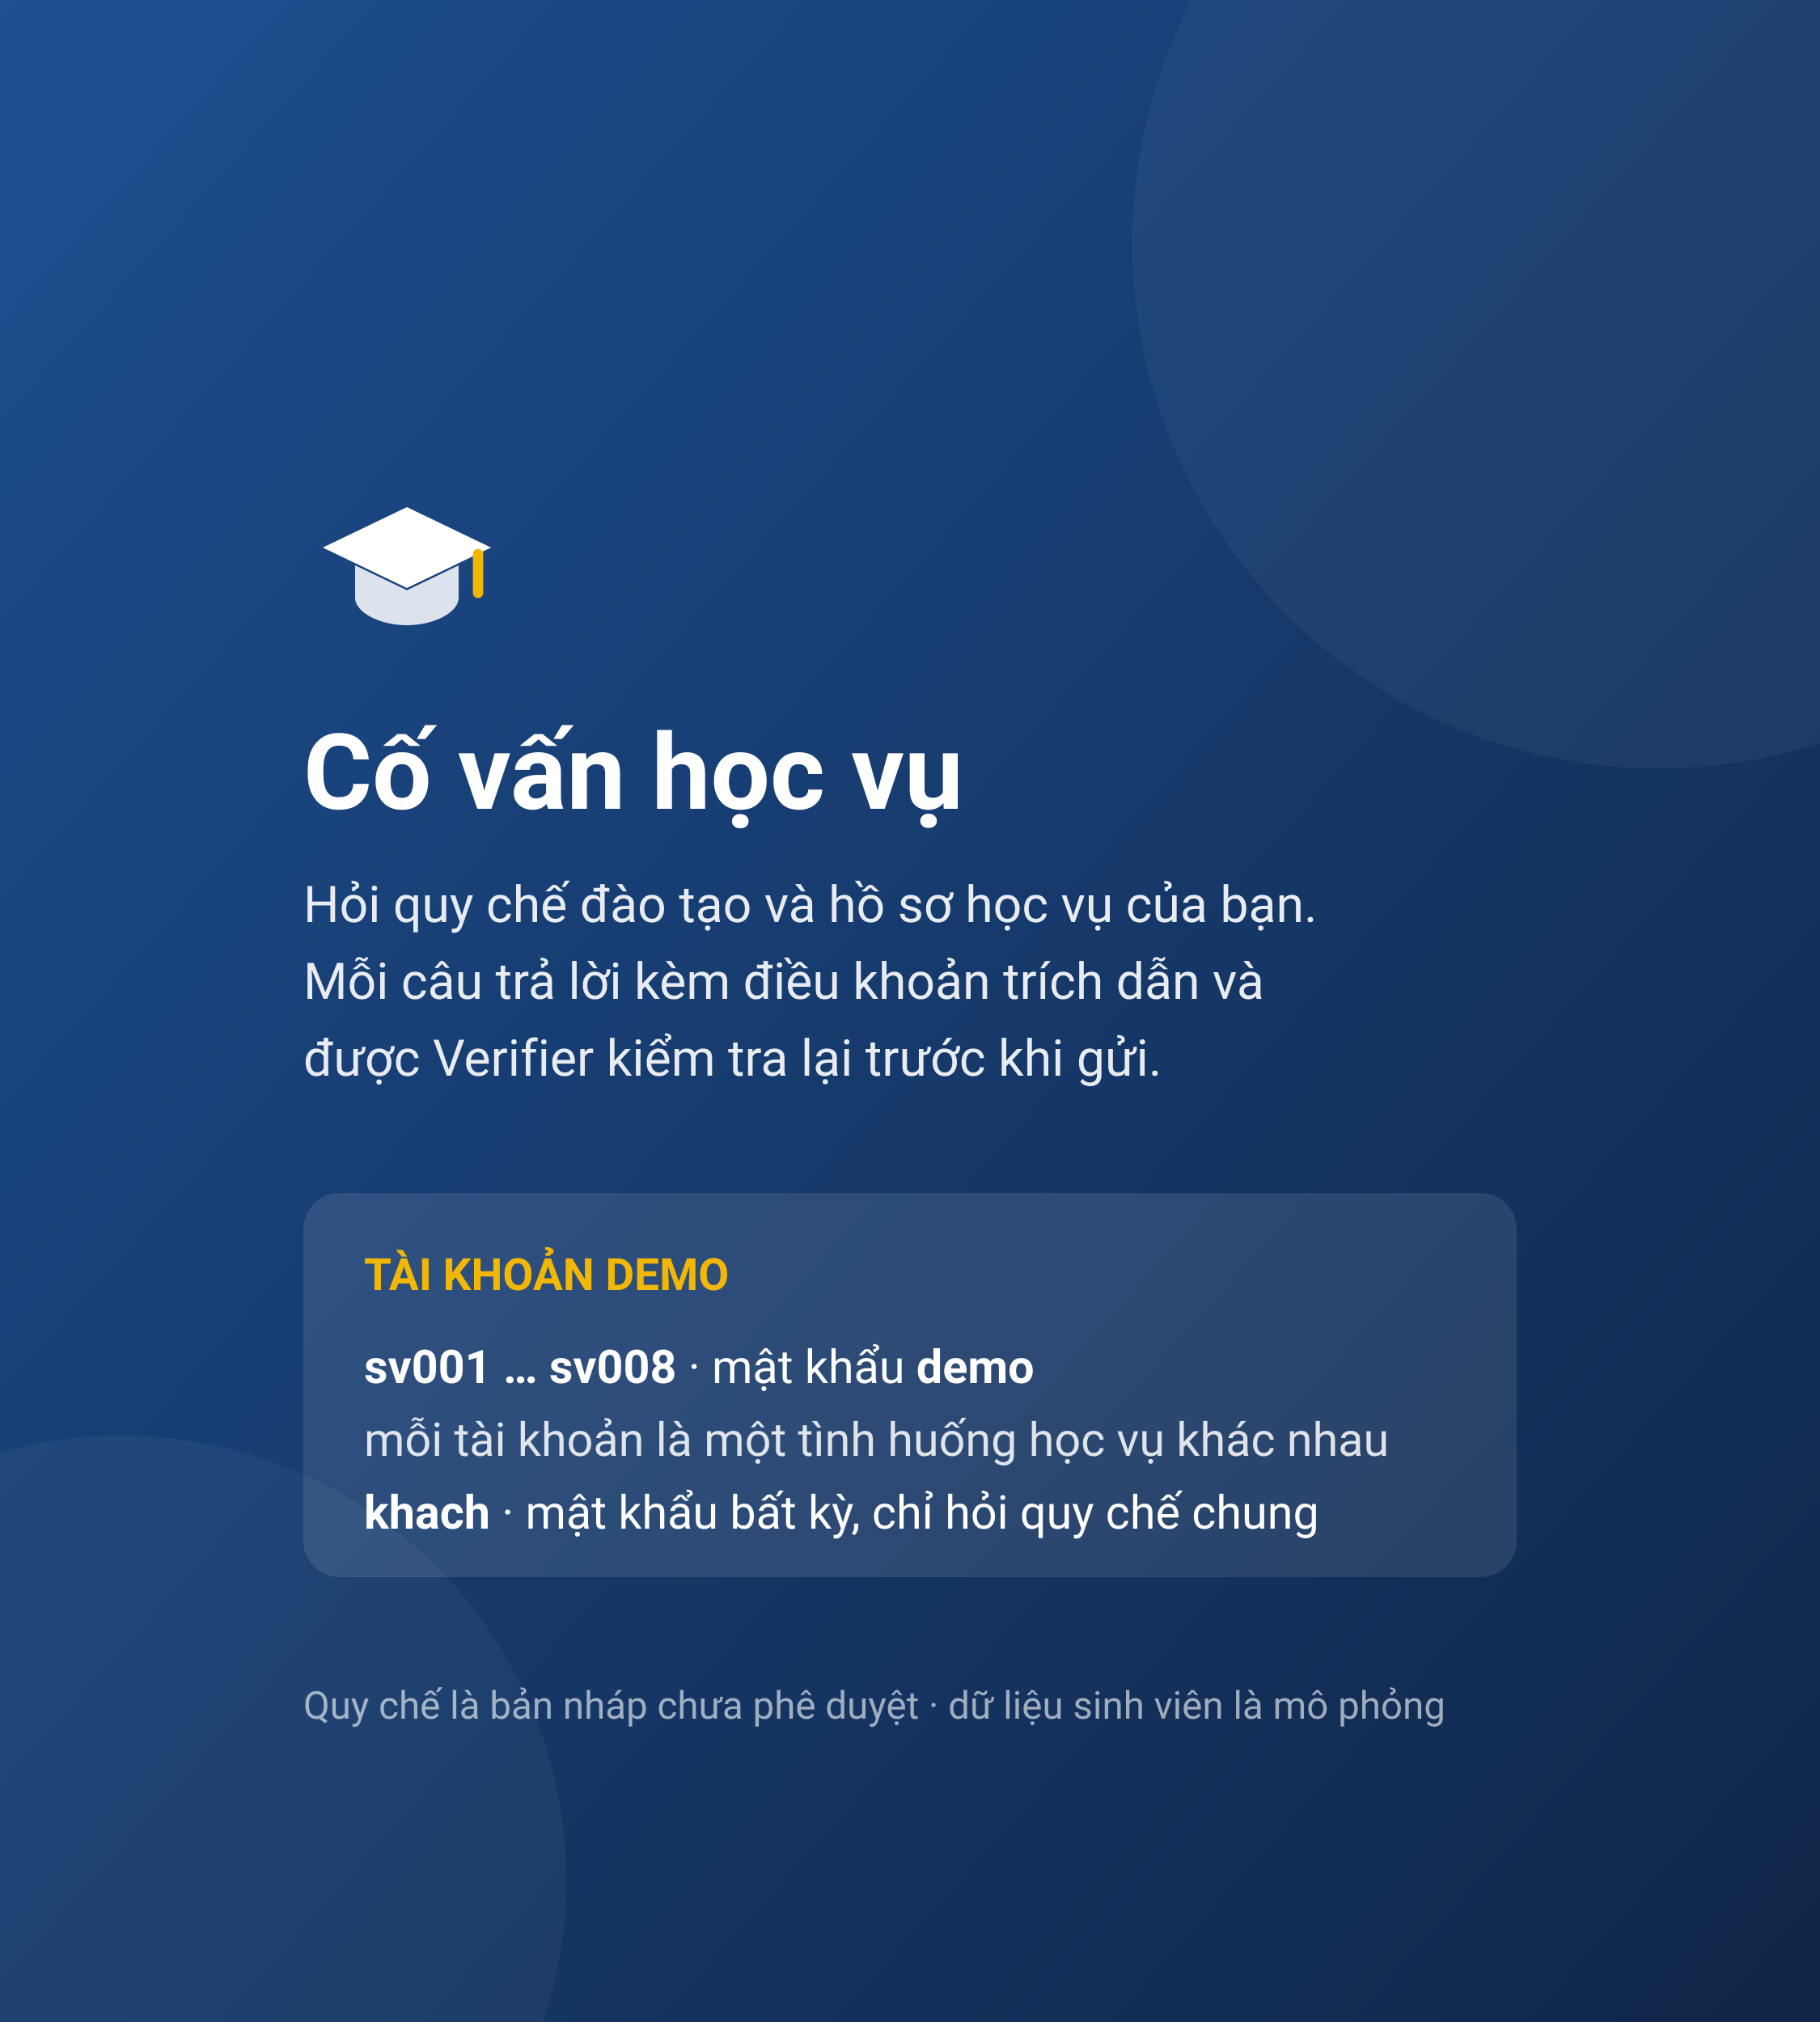
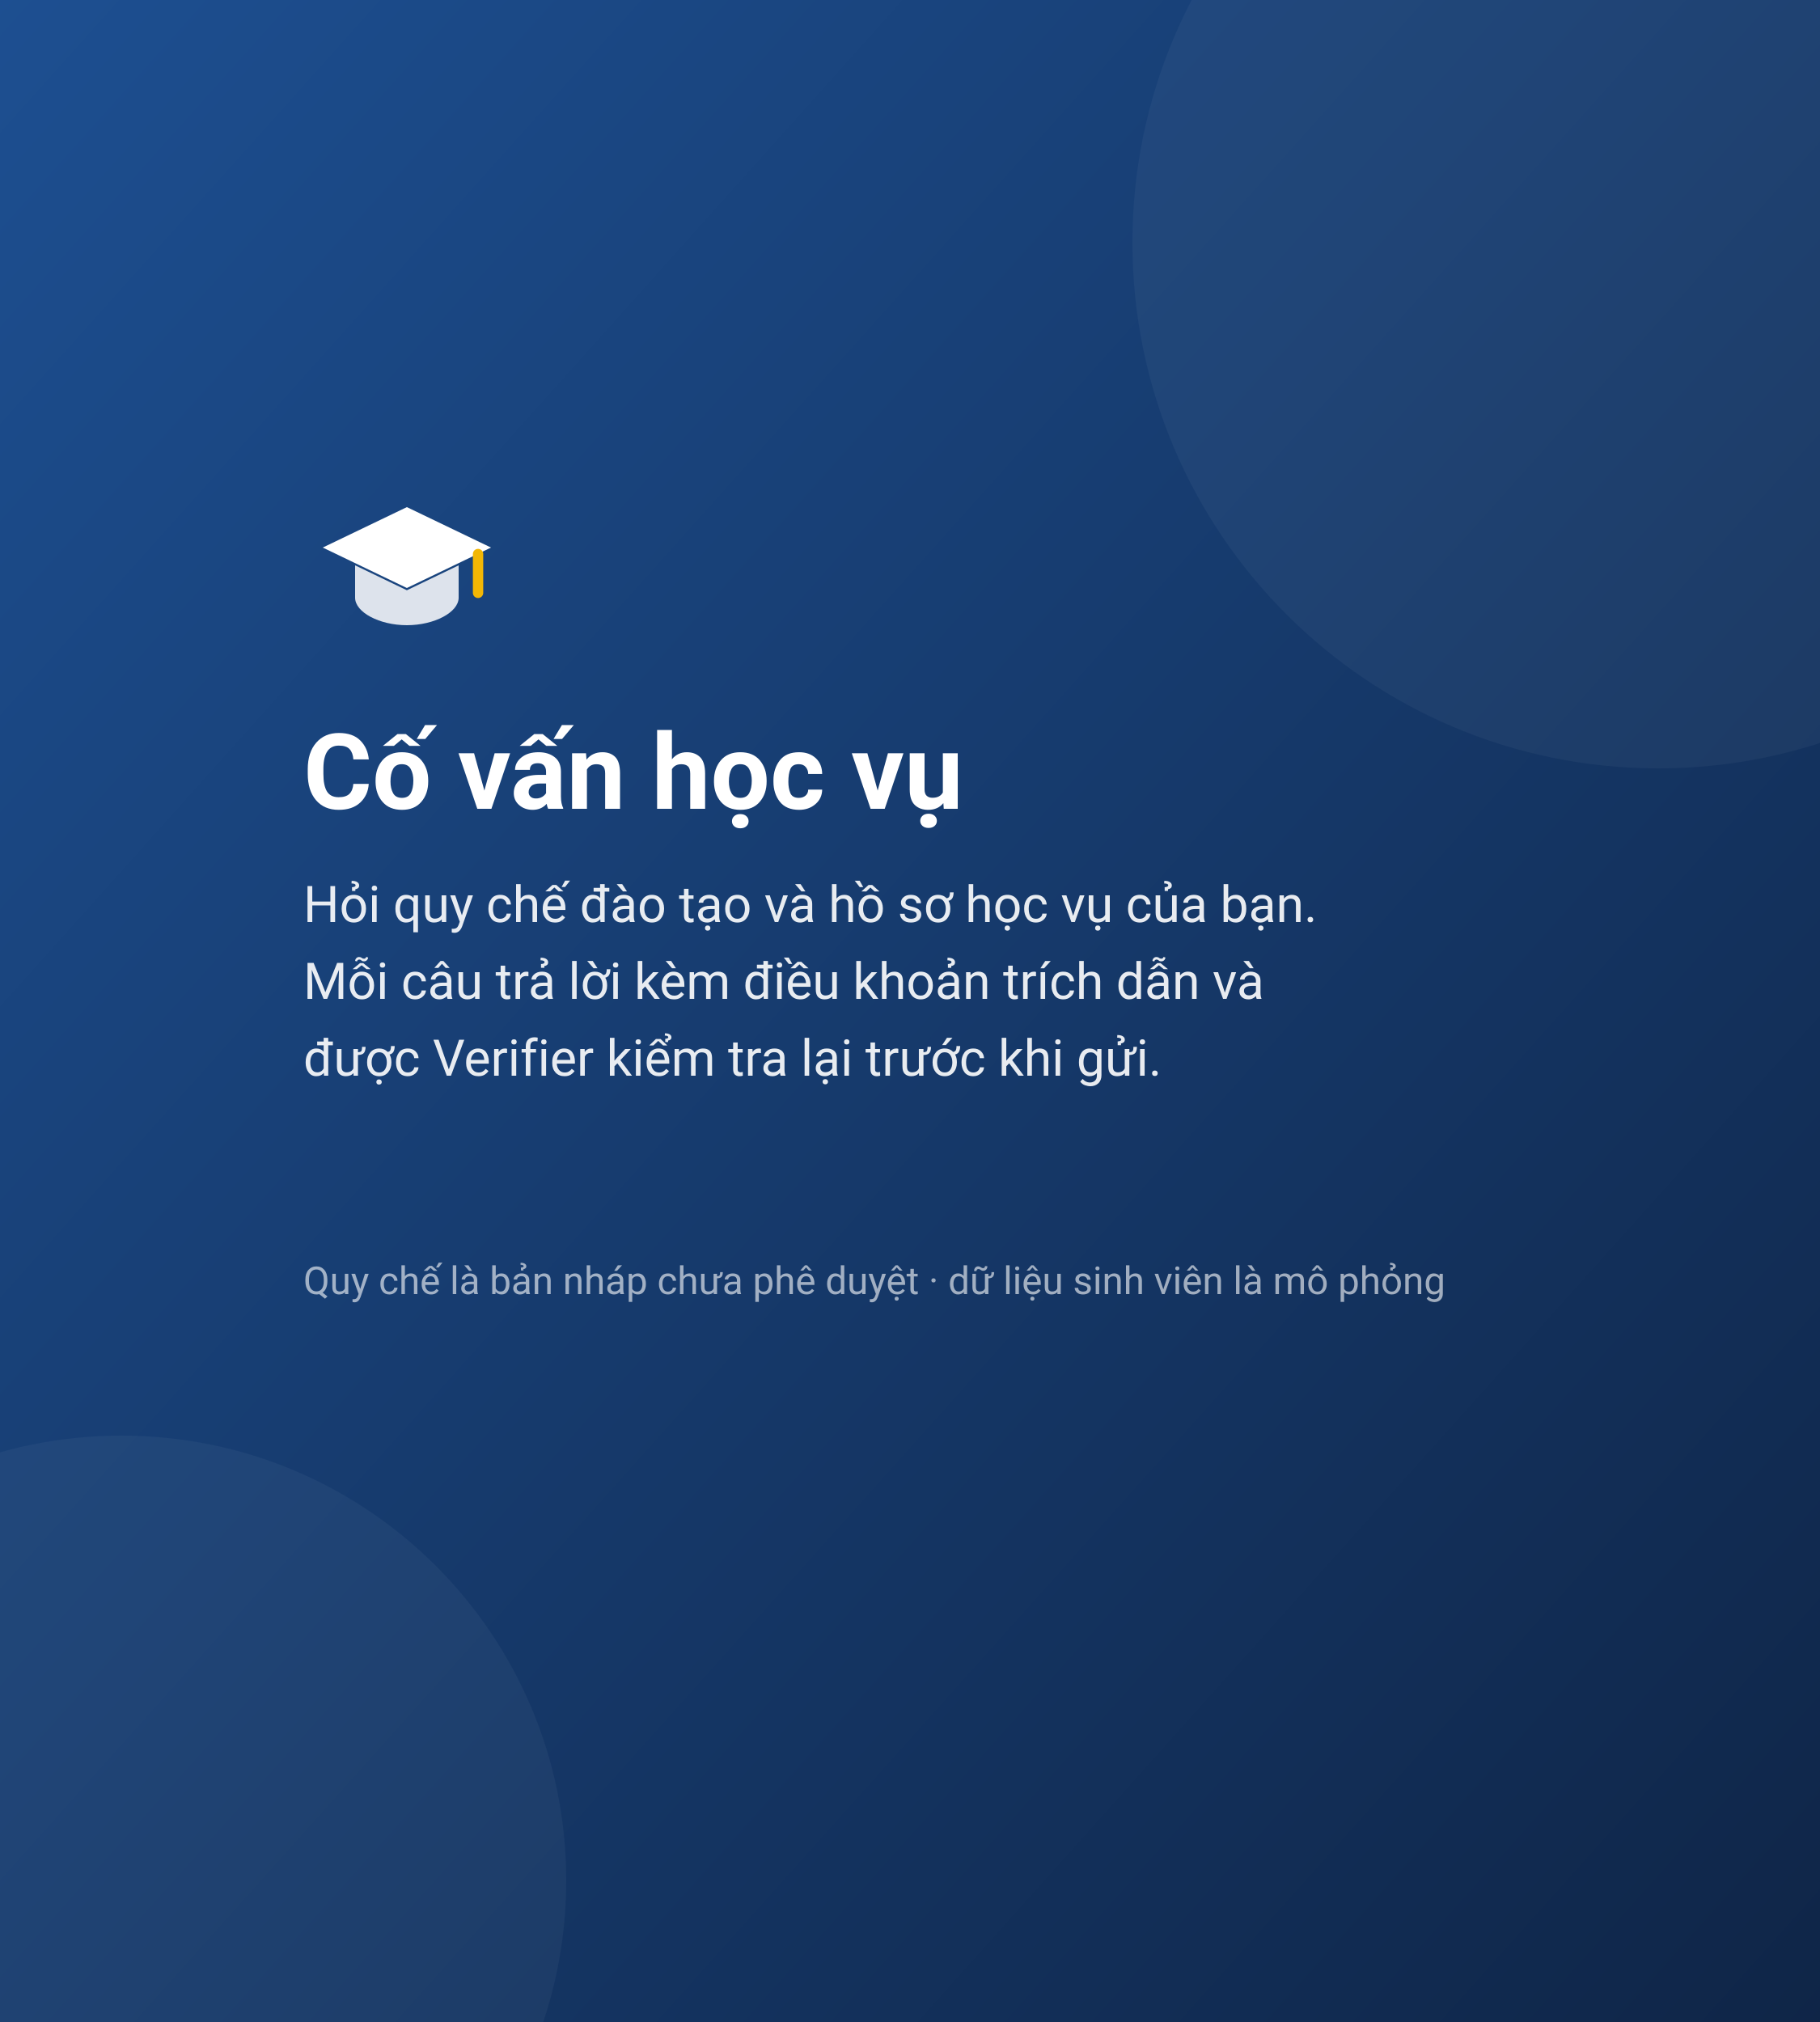
<svg xmlns="http://www.w3.org/2000/svg" width="900" height="1000" viewBox="0 0 900 1000">
  <defs>
    <linearGradient id="bg" x1="0" y1="0" x2="1" y2="1">
      <stop offset="0" stop-color="#1d4f91" />
      <stop offset="1" stop-color="#0f2547" />
    </linearGradient>
  </defs>
  <rect width="900" height="1000" fill="url(#bg)" />
  <circle cx="820" cy="120" r="260" fill="#fff" opacity=".04" />
  <circle cx="60" cy="930" r="220" fill="#fff" opacity=".04" />
  <g font-family="system-ui, -apple-system, 'Segoe UI', Roboto, sans-serif" fill="#fff">
    <g transform="translate(150 230) scale(1.6)">
      <path d="M32 13 58 25.5 32 38 6 25.5Z" fill="#fff" />
      <path d="M16 31v10c0 4.5 7.5 8.5 16 8.5S48 45.5 48 41V31l-16 7.7Z" fill="#fff" opacity=".85" />
      <path d="M54 27.5v12" stroke="#f2b705" stroke-width="3.2" stroke-linecap="round" />
    </g>
    <text x="150" y="400" font-size="52" font-weight="700">Cố vấn học vụ</text>
    <g font-size="25" opacity=".9">
      <text x="150" y="456">Hỏi quy chế đào tạo và hồ sơ học vụ của bạn.</text>
      <text x="150" y="494">Mỗi câu trả lời kèm điều khoản trích dẫn và</text>
      <text x="150" y="532">được Verifier kiểm tra lại trước khi gửi.</text>
    </g>
-     <rect x="150" y="590" width="600" height="190" rx="18" fill="#fff" opacity=".1" />
-     <text x="180" y="638" font-size="22" font-weight="700" fill="#f2b705">TÀI KHOẢN DEMO</text>
-     <g font-size="23">
-       <text x="180" y="684">
-         <tspan font-weight="700">sv001 … sv008</tspan> · mật khẩu <tspan font-weight="700">demo</tspan>
-       </text>
-       <text x="180" y="720" opacity=".85">mỗi tài khoản là một tình huống học vụ khác nhau</text>
-       <text x="180" y="756">
-         <tspan font-weight="700">khach</tspan> · mật khẩu bất kỳ, chỉ hỏi quy chế chung</text>
-     </g>
-     <text x="150" y="850" font-size="19" opacity=".6">Quy chế là bản nháp chưa phê duyệt · dữ liệu sinh viên là mô phỏng</text>
+     <text x="150" y="640" font-size="19" opacity=".6">Quy chế là bản nháp chưa phê duyệt · dữ liệu sinh viên là mô phỏng</text>
  </g>
</svg>
